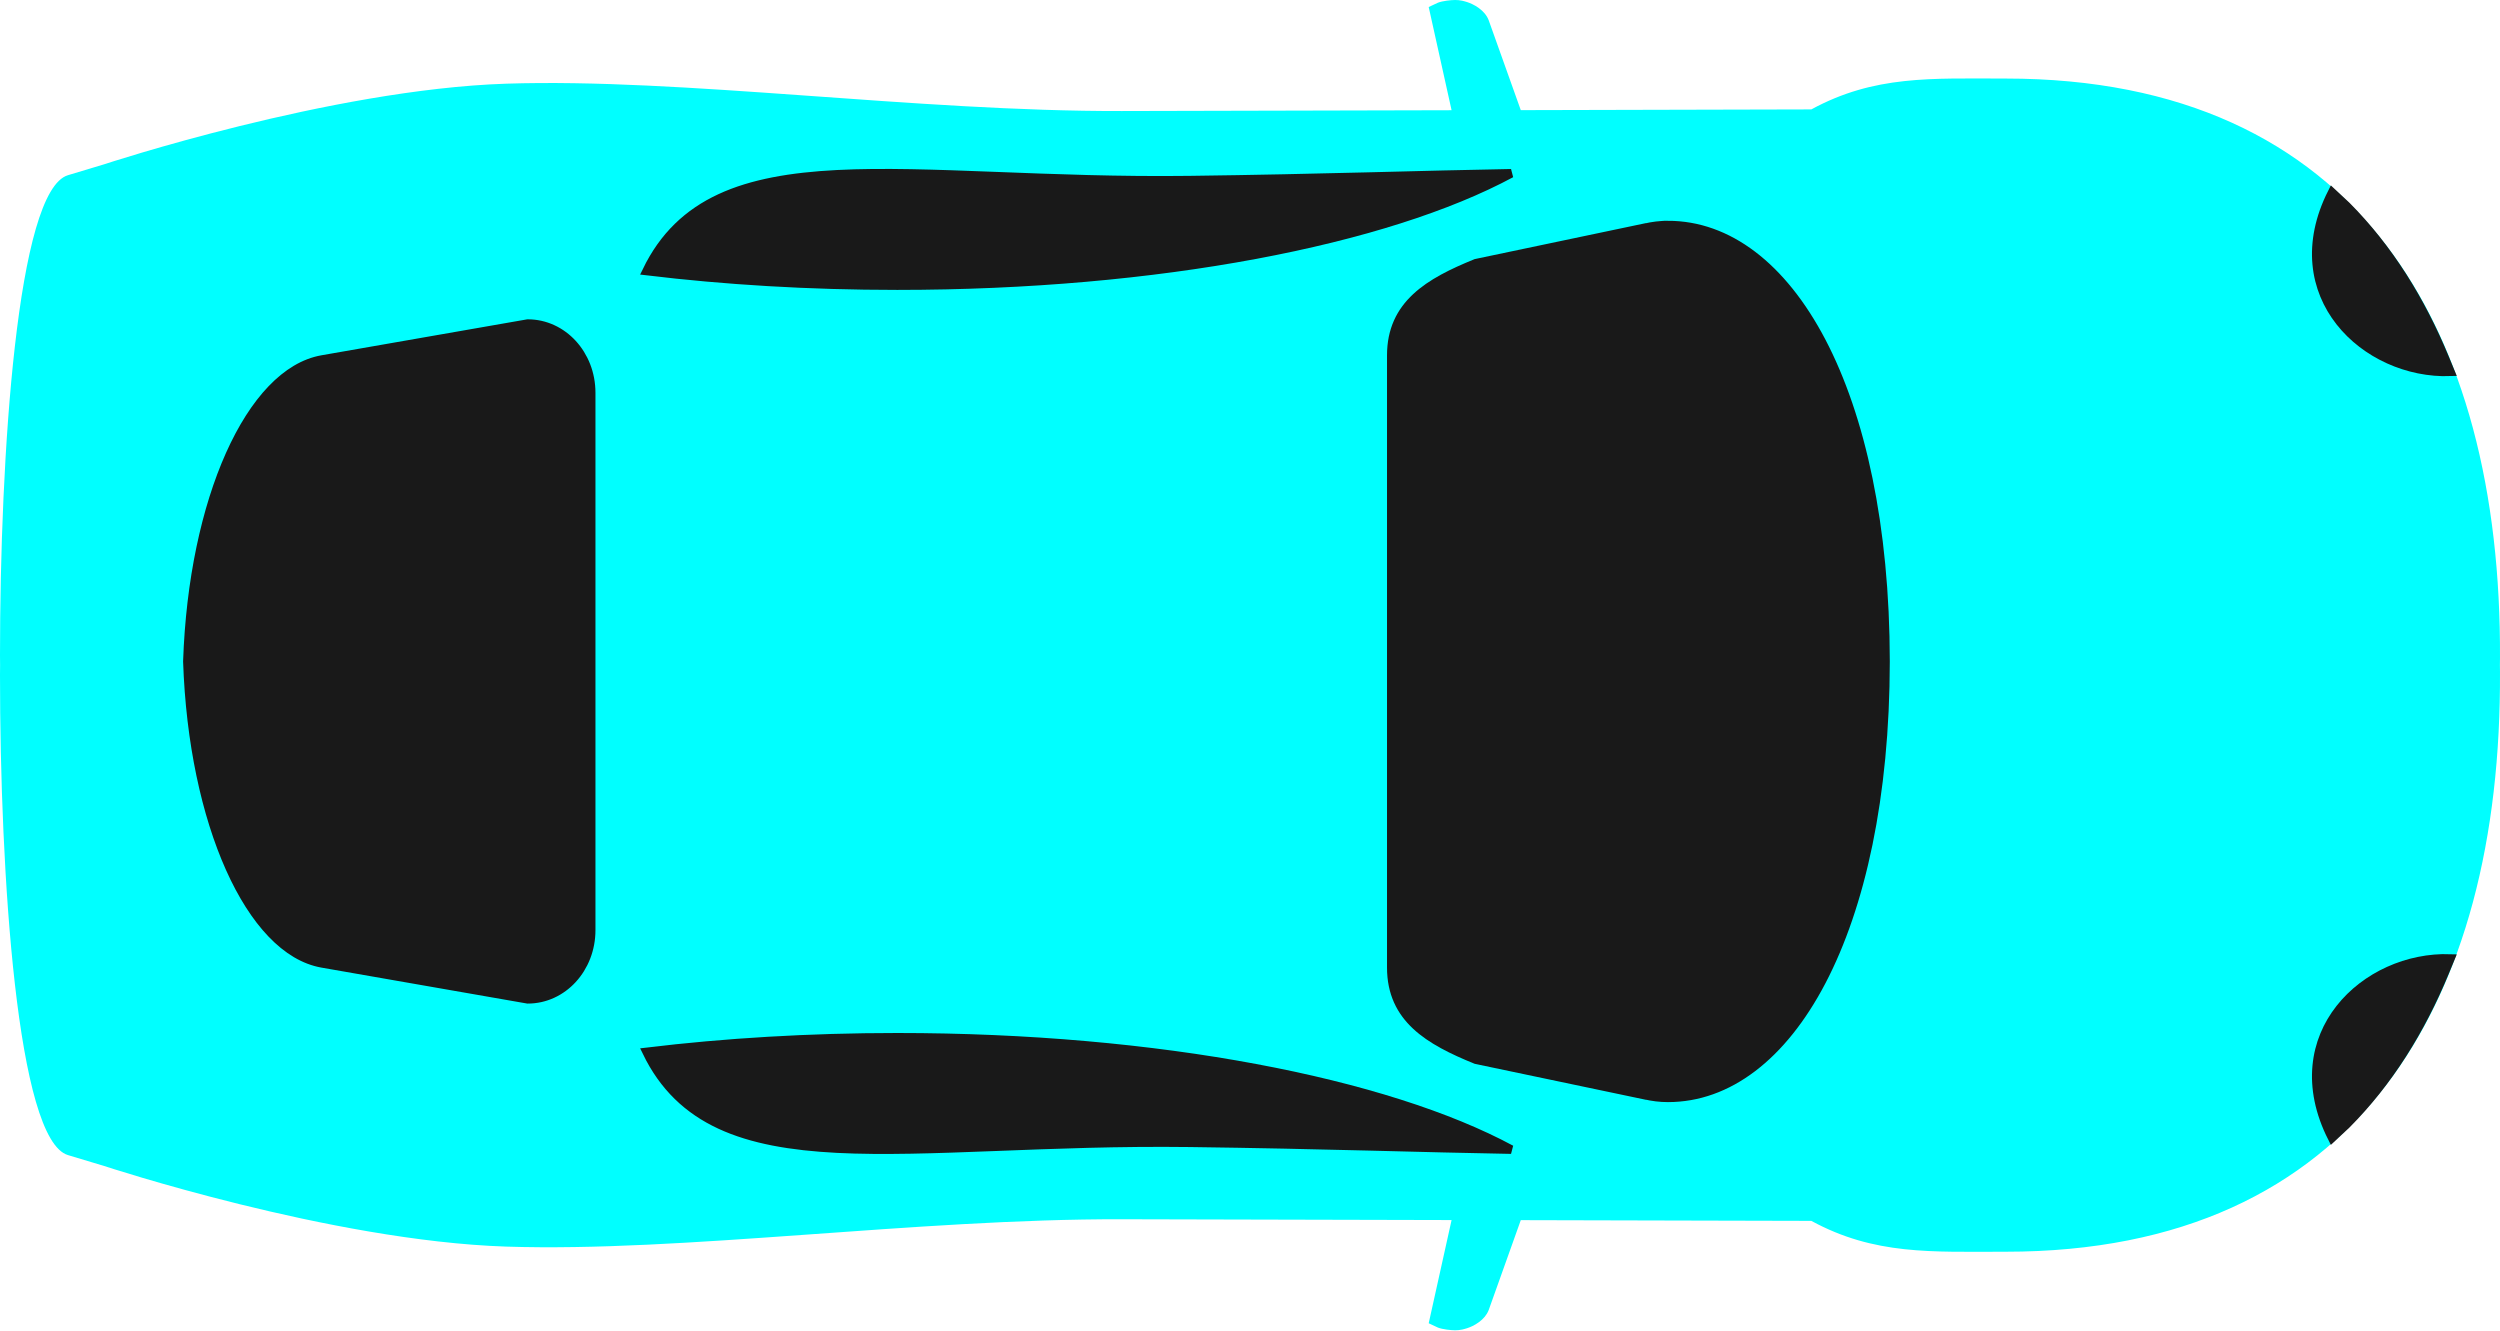
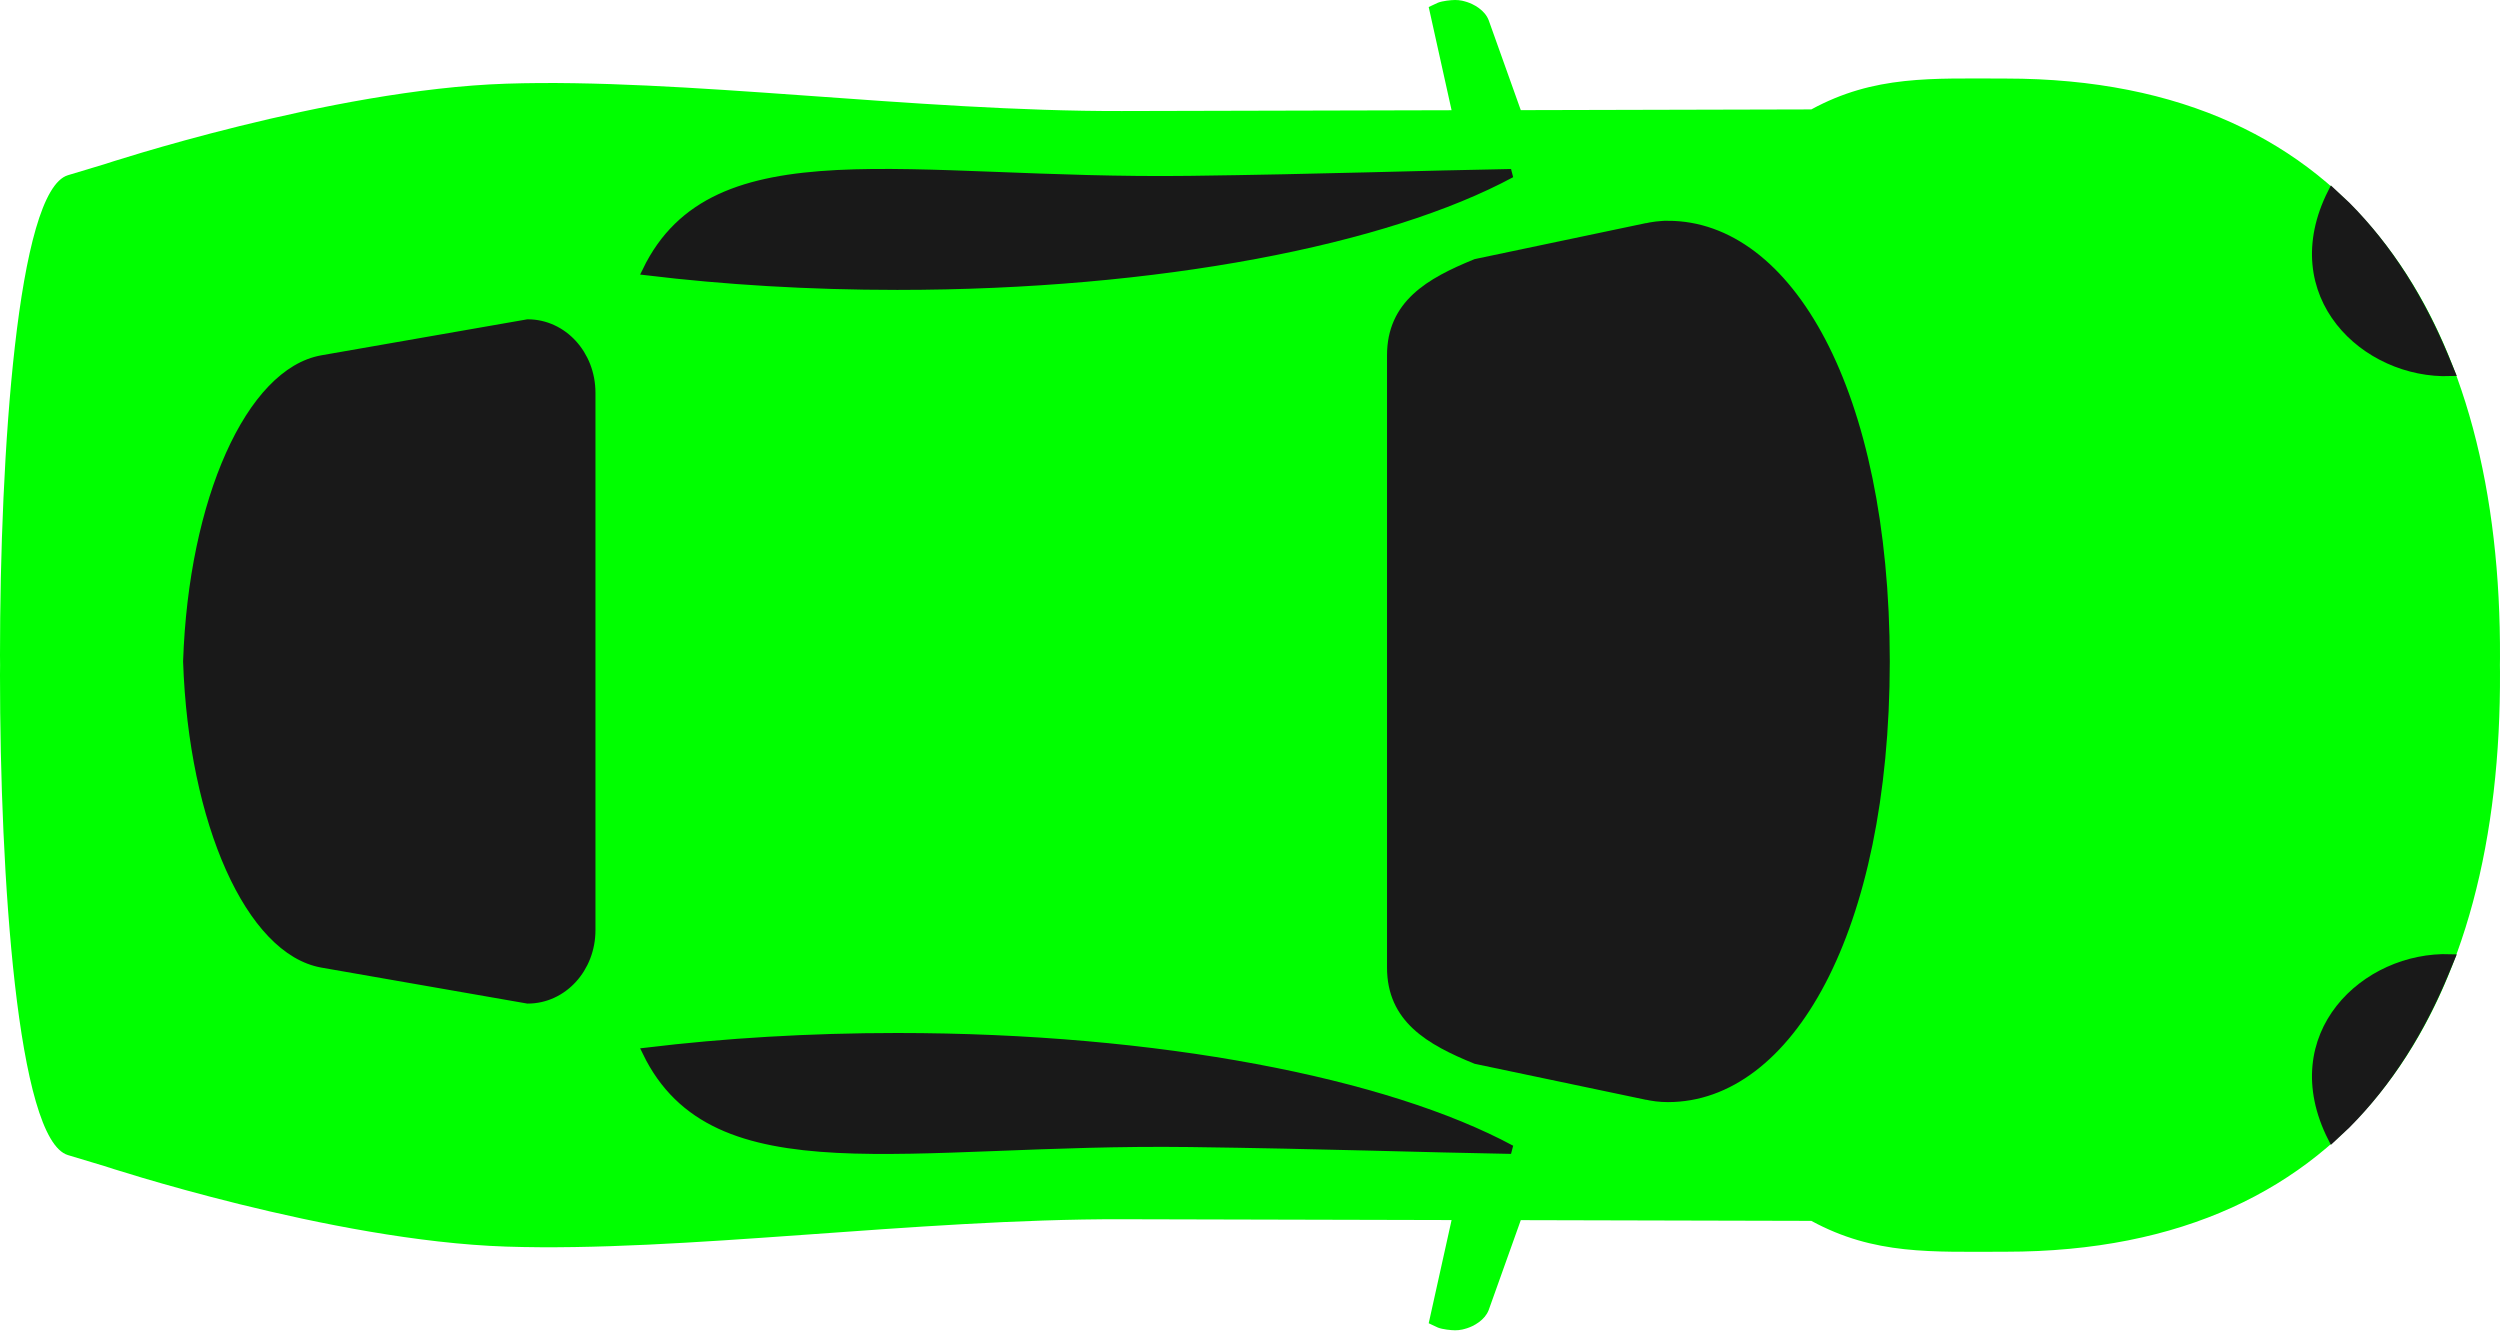
<svg xmlns="http://www.w3.org/2000/svg" width="1439.671" height="766.07" version="1.1" id="svg104">
  <defs id="defs64" />
  <g id="g102" transform="translate(-252.3426,-169.1283)">
    <g externalResourcesRequired="false" id="layer1" display="inline" style="display:inline">
      <g id="g3890">
-         <path d="m 1090.259,169.129 c -2.296,0.015 -7.185,0.508 -9.844,1.554 l -5.327,2.487 13.174,59.435 -189.945,0.466 c -118.648,0.274 -253.424,-19.075 -354.494,-15.752 -101.07,3.322 -231.51,46.428 -231.51,46.428 l -20.83,6.27 c -29.298,8.782 -39.14,161.45 -39.14,276.55 0,1.846 0.041,3.736 0.048,5.596 -0.007,1.86 -0.048,3.751 -0.048,5.596 0,115.1 9.842,267.768 39.14,276.55 l 20.83,6.27 c 0,0 130.44,43.106 231.51,46.428 101.07,3.322 235.845,-16.027 354.494,-15.752 l 189.945,0.466 -13.174,59.435 5.327,2.487 c 2.659,1.047 7.548,1.54 9.844,1.554 1.292,0.01 2.671,-0.123 4.09,-0.415 0.473,-0.097 0.949,-0.234 1.427,-0.363 0.463,-0.125 0.963,-0.26 1.427,-0.415 0.956,-0.32 1.923,-0.7 2.853,-1.14 2.772,-1.313 5.379,-3.155 7.276,-5.441 0.015,-0.018 0.033,-0.035 0.048,-0.052 0.951,-1.155 1.693,-2.409 2.235,-3.783 l 18.5,-51.818 167.308,0.415 c 36.373,19.802 69.261,17.773 111.998,17.773 202.786,0 285.54,-143.574 284.584,-333.911 0,-1.294 -0.029,-2.596 -0.047,-3.886 0.018,-1.29 0.047,-2.593 0.047,-3.886 0.956,-190.338 -81.799,-333.911 -284.584,-333.911 -42.737,0 -75.625,-2.029 -111.998,17.773 l -167.308,0.415 -18.5,-51.817 c -0.542,-1.374 -1.284,-2.628 -2.235,-3.783 -0.015,-0.017 -0.032,-0.034 -0.048,-0.052 -1.897,-2.286 -4.504,-4.128 -7.276,-5.441 -0.931,-0.44 -1.897,-0.82 -2.853,-1.14 -0.464,-0.154 -0.963,-0.29 -1.427,-0.415 -0.478,-0.129 -0.954,-0.266 -1.427,-0.363 -1.419,-0.291 -2.798,-0.423 -4.09,-0.415 v -2.8e-4 z" id="path2853" style="fill:#00ffff" />
+         <path d="m 1090.259,169.129 c -2.296,0.015 -7.185,0.508 -9.844,1.554 l -5.327,2.487 13.174,59.435 -189.945,0.466 c -118.648,0.274 -253.424,-19.075 -354.494,-15.752 -101.07,3.322 -231.51,46.428 -231.51,46.428 l -20.83,6.27 c -29.298,8.782 -39.14,161.45 -39.14,276.55 0,1.846 0.041,3.736 0.048,5.596 -0.007,1.86 -0.048,3.751 -0.048,5.596 0,115.1 9.842,267.768 39.14,276.55 l 20.83,6.27 c 0,0 130.44,43.106 231.51,46.428 101.07,3.322 235.845,-16.027 354.494,-15.752 l 189.945,0.466 -13.174,59.435 5.327,2.487 c 2.659,1.047 7.548,1.54 9.844,1.554 1.292,0.01 2.671,-0.123 4.09,-0.415 0.473,-0.097 0.949,-0.234 1.427,-0.363 0.463,-0.125 0.963,-0.26 1.427,-0.415 0.956,-0.32 1.923,-0.7 2.853,-1.14 2.772,-1.313 5.379,-3.155 7.276,-5.441 0.015,-0.018 0.033,-0.035 0.048,-0.052 0.951,-1.155 1.693,-2.409 2.235,-3.783 l 18.5,-51.818 167.308,0.415 c 36.373,19.802 69.261,17.773 111.998,17.773 202.786,0 285.54,-143.574 284.584,-333.911 0,-1.294 -0.029,-2.596 -0.047,-3.886 0.018,-1.29 0.047,-2.593 0.047,-3.886 0.956,-190.338 -81.799,-333.911 -284.584,-333.911 -42.737,0 -75.625,-2.029 -111.998,17.773 l -167.308,0.415 -18.5,-51.817 c -0.542,-1.374 -1.284,-2.628 -2.235,-3.783 -0.015,-0.017 -0.032,-0.034 -0.048,-0.052 -1.897,-2.286 -4.504,-4.128 -7.276,-5.441 -0.931,-0.44 -1.897,-0.82 -2.853,-1.14 -0.464,-0.154 -0.963,-0.29 -1.427,-0.415 -0.478,-0.129 -0.954,-0.266 -1.427,-0.363 -1.419,-0.291 -2.798,-0.423 -4.09,-0.415 v -2.8e-4 z" id="path2853" style="fill:#00ff00" />
        <path d="m 769.045,766.499 c -50.775,0 -99.388,2.985 -144.29,8.395 39.051,80.775 149.119,50.185 312.834,52.284 75.615,0.97 136.272,3.116 184.951,3.938 -71.77,-38.692 -203.208,-64.616 -353.495,-64.616 z" id="path3643" style="opacity:1;fill:#191919;fill-opacity:1;stroke:#191919;stroke-opacity:1;stroke-width:5;stroke-miterlimit:4;stroke-dasharray:none" />
        <path d="m 1663.44,721.105 v 0 c -48.902,-1.693 -97.951,44.14 -68.102,103.22 v 0 l 8.288,-7.733 c 24.181,-24.342 42.775,-54.201 56.628,-87.767 z" id="path3707" stroke-miterlimit="4" style="fill:#191919;fill-opacity:1;fill-rule:nonzero;stroke:#191919;stroke-width:5;stroke-miterlimit:4;stroke-dasharray:none" />
        <path d="m 556.224,355.515 -118.323,20.675 c -41.319,7.22 -74.491,80.873 -77.614,173.847 3.123,92.974 36.295,166.628 77.614,173.847 l 118.323,20.675 c 20.234,0 36.524,-17.749 36.524,-39.796 V 395.311 c 0,-22.047 -16.29,-39.796 -36.524,-39.796 z" id="rect2864" stroke-miterlimit="4" style="opacity:1;fill:#191919;fill-opacity:1;stroke:#191919;stroke-width:5;stroke-miterlimit:4" />
        <path d="m 1212.851,298.775 c -4.519,0 -8.969,0.551 -13.364,1.606 -0.016,-0.017 -0.032,-0.035 -0.047,-0.052 l -97.16,20.416 c -26.979,10.952 -48.699,23.665 -48.699,53.061 V 726.269 c 0,29.396 21.72,42.109 48.699,53.061 l 97.16,20.416 c 0.016,-0.017 0.032,-0.035 0.047,-0.052 4.395,1.056 8.845,1.606 13.364,1.606 69.085,0 125.093,-95.116 125.266,-251.263 -0.173,-156.146 -56.181,-251.263 -125.266,-251.263 z" id="path3703" stroke-miterlimit="4" style="opacity:1;fill:#191919;fill-opacity:1;stroke:#191919;stroke-width:5;stroke-miterlimit:4;stroke-dashoffset:0" />
        <path d="m 769.045,333.576 c -50.775,0 -99.388,-2.985 -144.29,-8.394 39.051,-80.775 149.119,-50.185 312.834,-52.284 75.615,-0.97 136.272,-3.116 184.951,-3.938 -71.77,38.692 -203.208,64.616 -353.495,64.616 z" id="path4157" style="opacity:1;fill:#191919;fill-opacity:1;stroke-width:5;stroke-miterlimit:4;stroke-dasharray:none;stroke:#191919;stroke-opacity:1" />
        <path d="m 1663.44,383.222 v 0 c -48.902,1.693 -97.951,-44.14 -68.102,-103.22 v 0 l 8.288,7.733 c 24.181,24.342 42.775,54.201 56.628,87.767 z" id="path3707-5" stroke-miterlimit="4" style="display:inline;fill:#191919;fill-opacity:1;fill-rule:nonzero;stroke:#191919;stroke-width:5;stroke-miterlimit:4;stroke-dasharray:none" />
      </g>
    </g>
  </g>
</svg>
